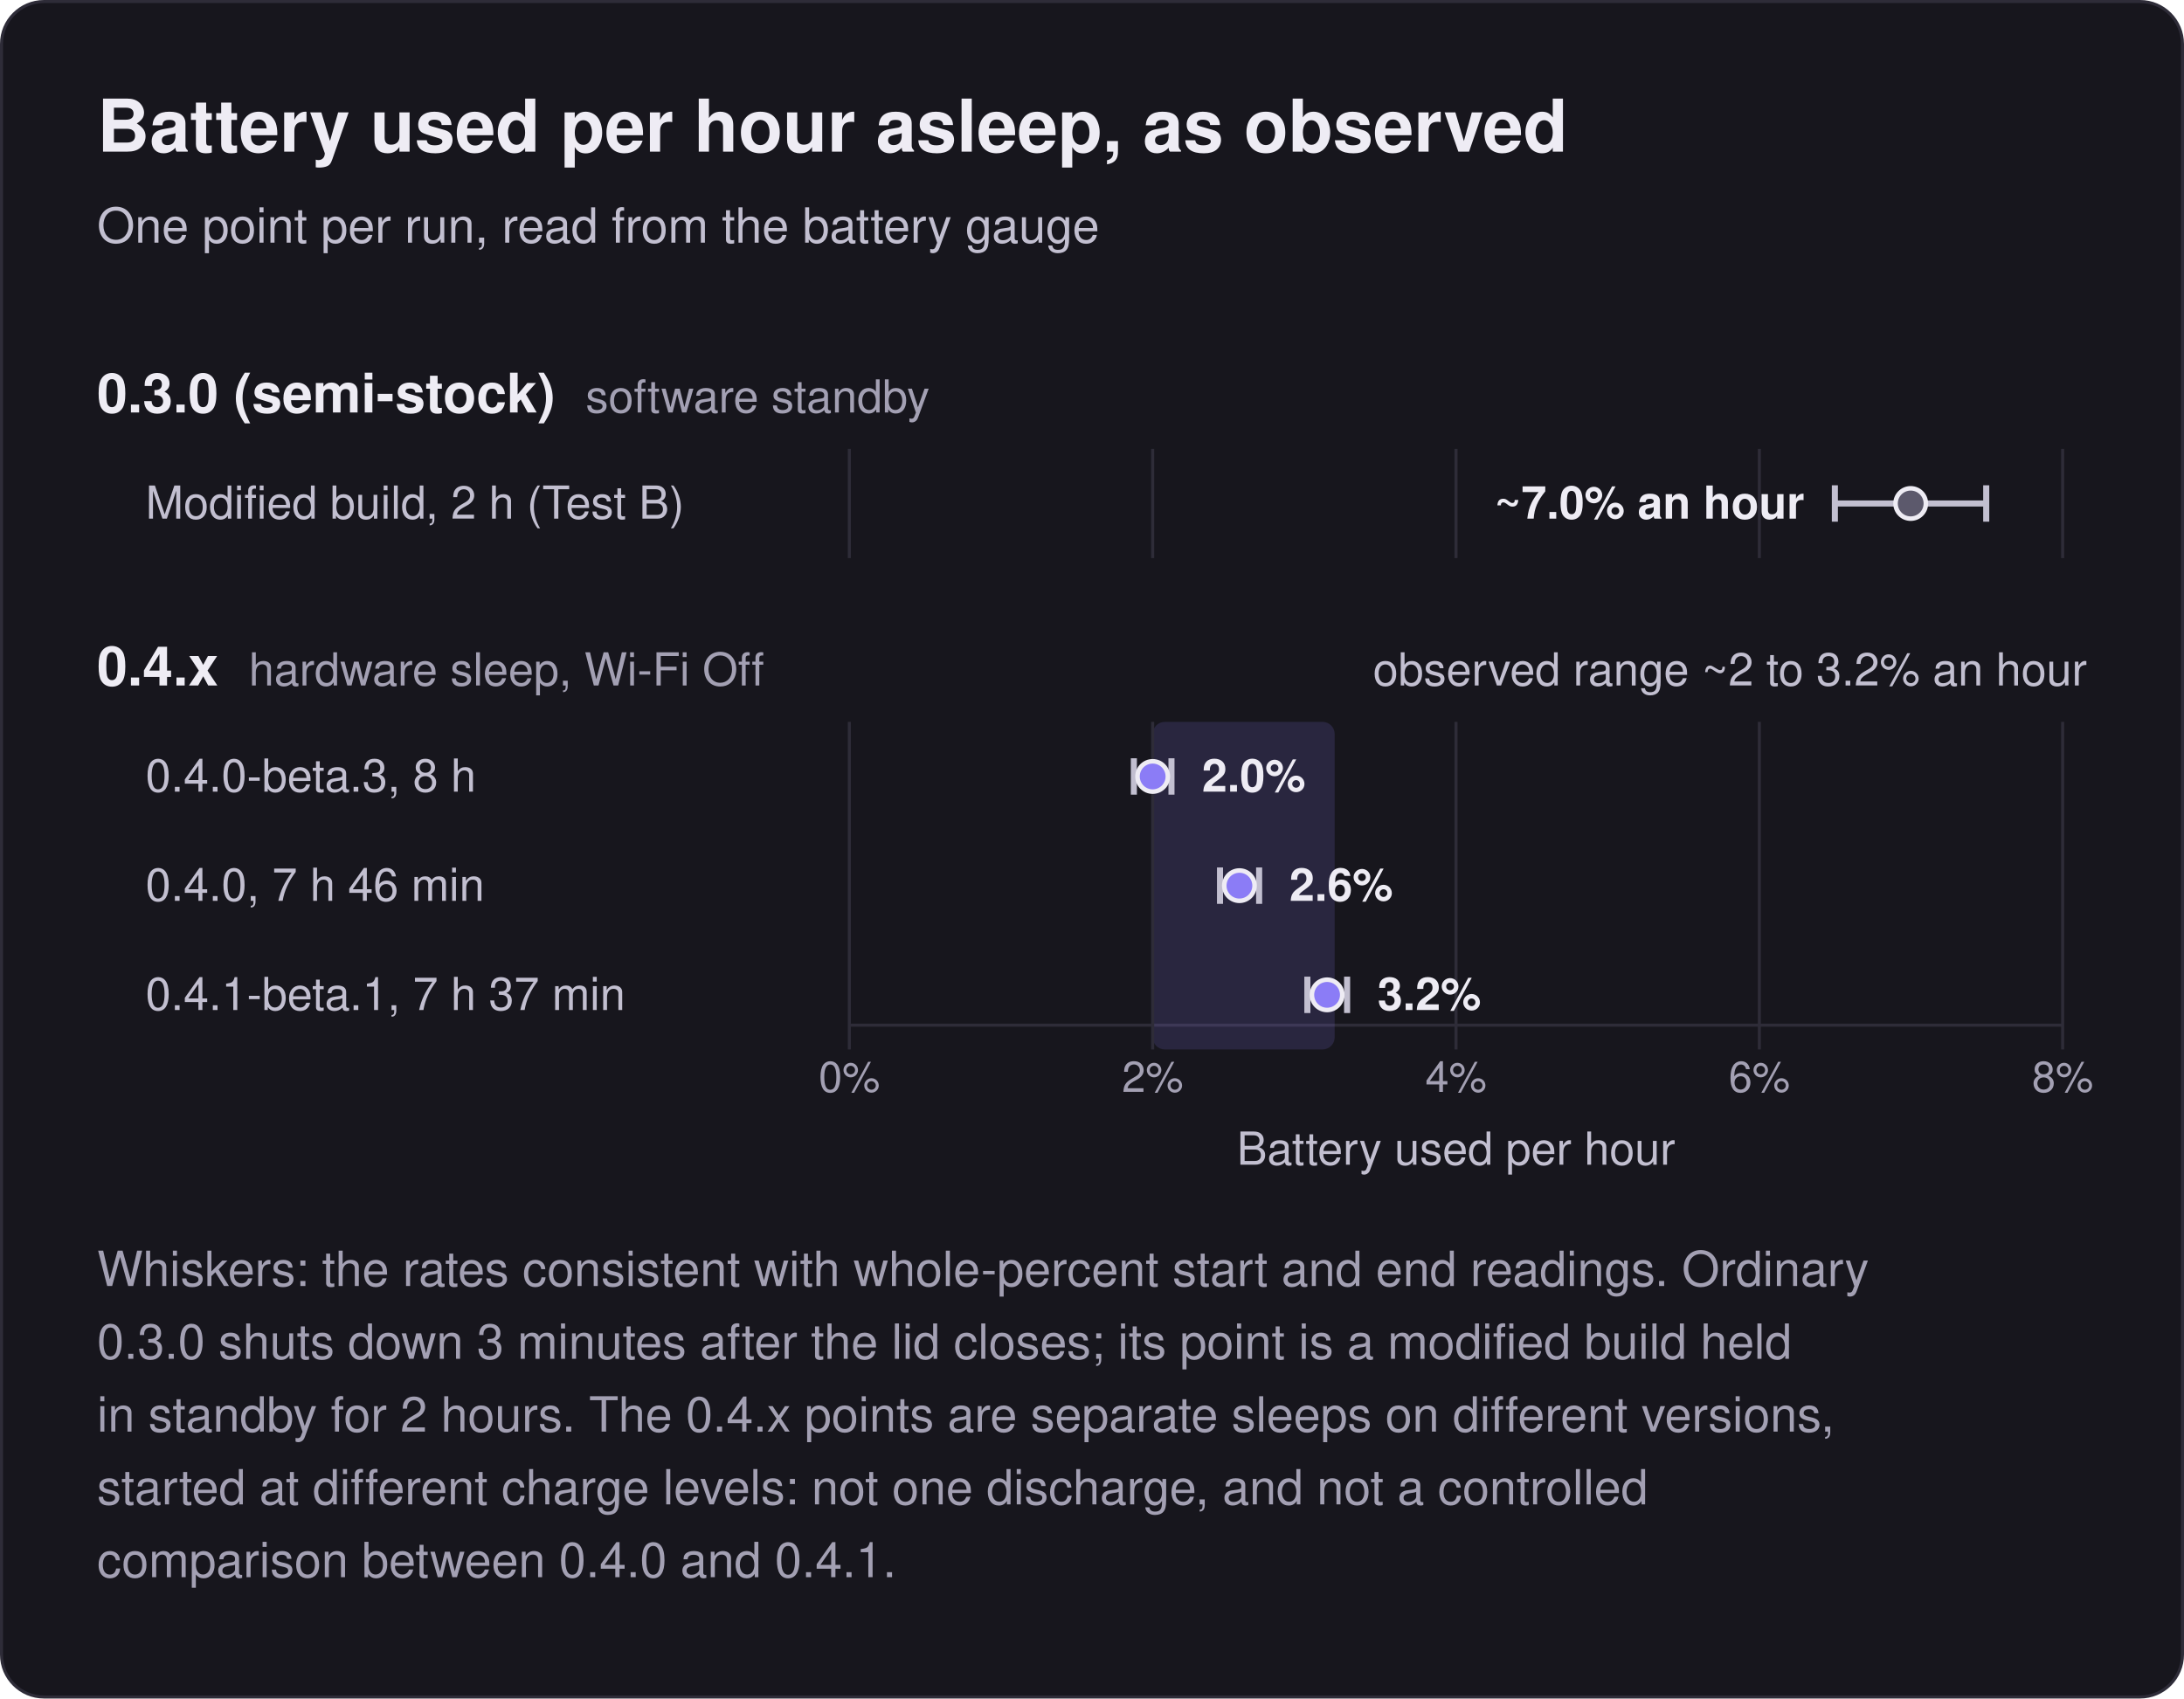
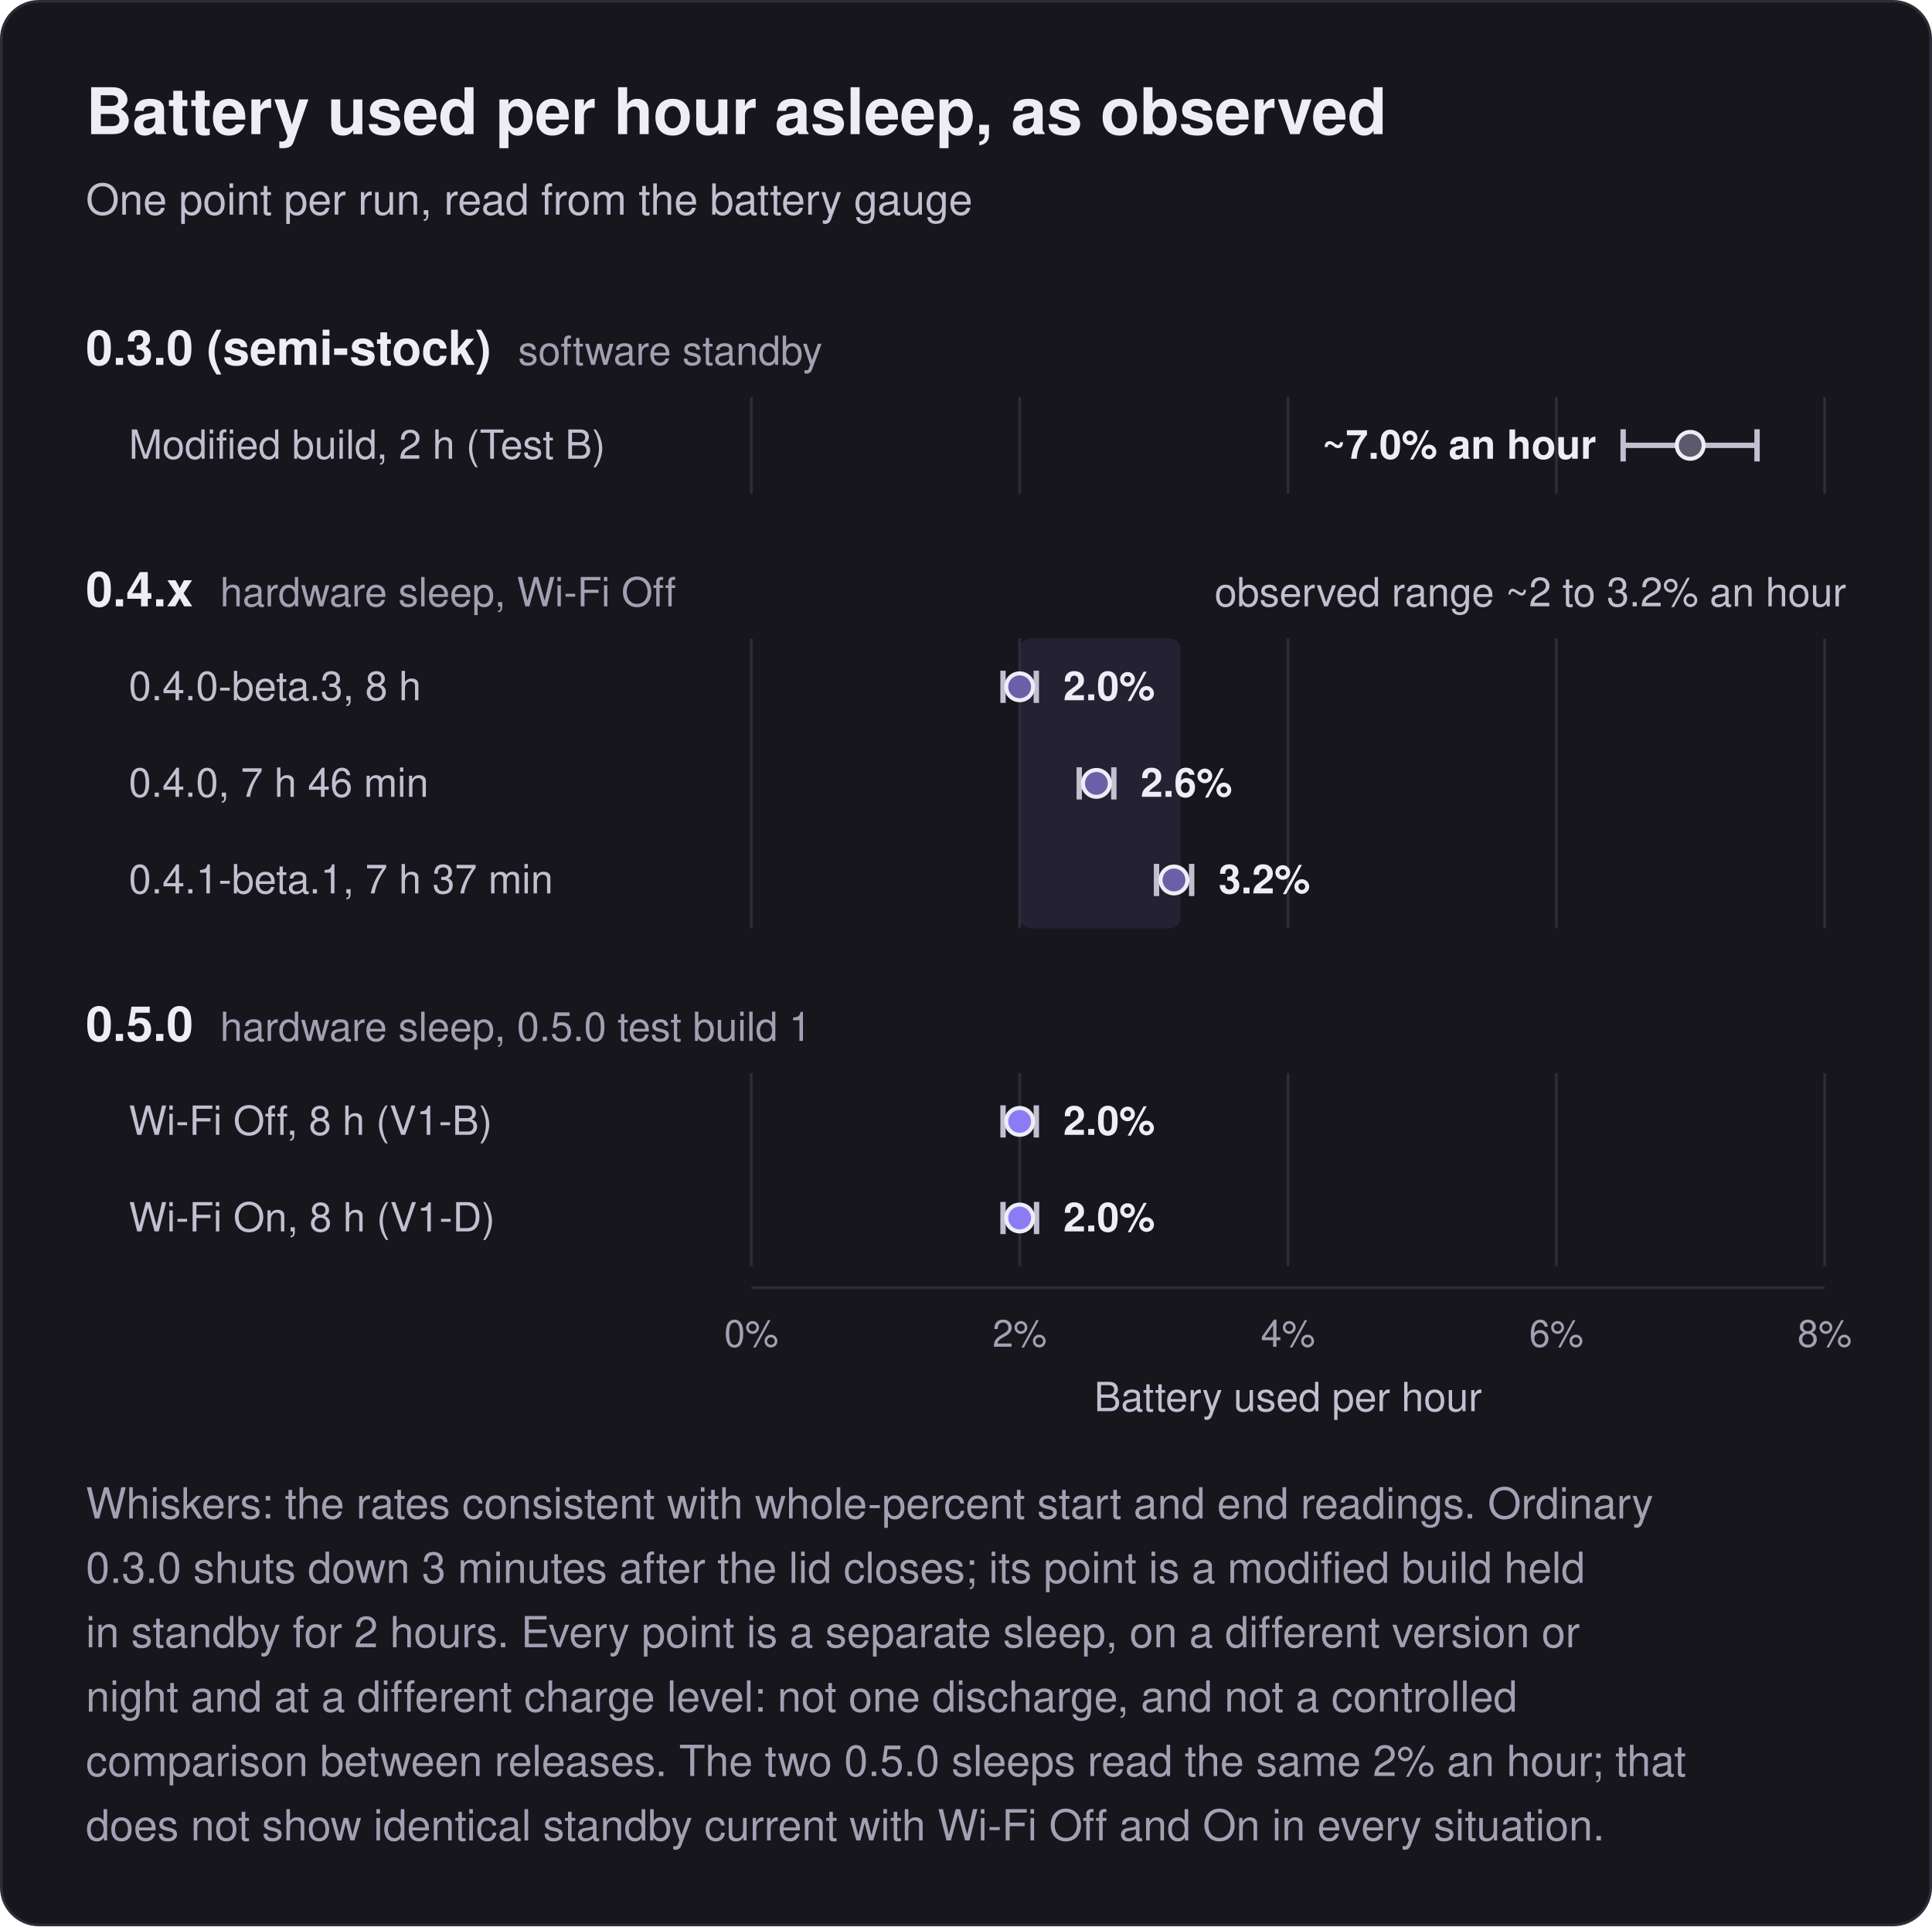
- <svg xmlns="http://www.w3.org/2000/svg" width="720" height="560" viewBox="0 0 720 560" role="img" aria-labelledby="t d">
-   <rect x="0.5" y="0.5" width="719" height="559" rx="14" fill="#17161D" stroke="#2E2C38" />
+ <svg xmlns="http://www.w3.org/2000/svg" width="720" height="718" viewBox="0 0 720 718" role="img" aria-labelledby="t d">
+   <rect x="0.5" y="0.5" width="719" height="717" rx="14" fill="#17161D" stroke="#2E2C38" />
  <g font-family="-apple-system, BlinkMacSystemFont, 'Segoe UI', Helvetica, Arial, sans-serif">
    <text x="32" y="50" font-size="24" fill="#EEECF4" font-weight="650" text-anchor="start">Battery used per hour asleep, as observed</text>
    <text x="32" y="80" font-size="16" fill="#C2BFD0" font-weight="400" text-anchor="start">One point per run, read from the battery gauge</text>
-     <text x="280.0" y="360" font-size="14" fill="#A3A0B3" font-weight="400" text-anchor="middle">0%</text>
-     <text x="380.0" y="360" font-size="14" fill="#A3A0B3" font-weight="400" text-anchor="middle">2%</text>
-     <text x="480.0" y="360" font-size="14" fill="#A3A0B3" font-weight="400" text-anchor="middle">4%</text>
-     <text x="580.0" y="360" font-size="14" fill="#A3A0B3" font-weight="400" text-anchor="middle">6%</text>
-     <text x="680.0" y="360" font-size="14" fill="#A3A0B3" font-weight="400" text-anchor="middle">8%</text>
-     <line x1="280" y1="338" x2="680" y2="338" stroke="#2E2C38" stroke-width="1" />
-     <text x="480.0" y="384" font-size="15" fill="#C2BFD0" font-weight="400" text-anchor="middle">Battery used per hour</text>
    <text x="32" y="136" font-size="18" fill="#EEECF4" font-weight="600">0.3.0 (semi-stock)<tspan dx="10" font-size="15" font-weight="400" fill="#A3A0B3">software standby</tspan>
    </text>
    <line x1="280.0" y1="148" x2="280.0" y2="184" stroke="#2E2C38" stroke-width="1" />
    <line x1="380.0" y1="148" x2="380.0" y2="184" stroke="#2E2C38" stroke-width="1" />
    <line x1="480.0" y1="148" x2="480.0" y2="184" stroke="#2E2C38" stroke-width="1" />
    <line x1="580.0" y1="148" x2="580.0" y2="184" stroke="#2E2C38" stroke-width="1" />
    <line x1="680.0" y1="148" x2="680.0" y2="184" stroke="#2E2C38" stroke-width="1" />
    <text x="48" y="171" font-size="15" fill="#C2BFD0" font-weight="400" text-anchor="start">Modified build, 2 h (Test B)</text>
    <path d="M604.9 166H654.8M604.9 160V172M654.8 160V172" stroke="#C2BFD0" stroke-width="2" fill="none" />
    <circle cx="629.9" cy="166" r="5" fill="#5C596C" stroke="#EEECF4" stroke-width="1.5" />
    <text x="594.865" y="171" font-size="15" fill="#EEECF4" font-weight="600" text-anchor="end">~7.0% an hour</text>
    <text x="32" y="226" font-size="18" fill="#EEECF4" font-weight="600">0.4.x<tspan dx="10" font-size="15" font-weight="400" fill="#A3A0B3">hardware sleep, Wi-Fi Off</tspan>
    </text>
-     <rect x="380.0" y="238" width="60.0" height="108" rx="4" fill="#8B7CF6" opacity="0.16" />
+     <rect x="380.0" y="238" width="60.0" height="108" rx="4" fill="#6A60A8" opacity="0.16" />
    <text x="688" y="226" font-size="15" fill="#C2BFD0" font-weight="400" text-anchor="end">observed range ~2 to 3.2% an hour</text>
    <line x1="280.0" y1="238" x2="280.0" y2="346" stroke="#2E2C38" stroke-width="1" />
    <line x1="380.0" y1="238" x2="380.0" y2="346" stroke="#2E2C38" stroke-width="1" />
    <line x1="480.0" y1="238" x2="480.0" y2="346" stroke="#2E2C38" stroke-width="1" />
    <line x1="580.0" y1="238" x2="580.0" y2="346" stroke="#2E2C38" stroke-width="1" />
    <line x1="680.0" y1="238" x2="680.0" y2="346" stroke="#2E2C38" stroke-width="1" />
    <text x="48" y="261" font-size="15" fill="#C2BFD0" font-weight="400" text-anchor="start">0.4.0-beta.3, 8 h</text>
    <path d="M373.8 256H386.2M373.8 250V262M386.2 250V262" stroke="#C2BFD0" stroke-width="2" fill="none" />
-     <circle cx="380.0" cy="256" r="5" fill="#8B7CF6" stroke="#EEECF4" stroke-width="1.5" />
+     <circle cx="380.0" cy="256" r="5" fill="#6A60A8" stroke="#EEECF4" stroke-width="1.5" />
    <text x="396.25" y="261" font-size="15" fill="#EEECF4" font-weight="600" text-anchor="start">2.0%</text>
    <text x="48" y="297" font-size="15" fill="#C2BFD0" font-weight="400" text-anchor="start">0.4.0, 7 h 46 min</text>
    <path d="M402.2 292H415.1M402.2 286V298M415.1 286V298" stroke="#C2BFD0" stroke-width="2" fill="none" />
-     <circle cx="408.6" cy="292" r="5" fill="#8B7CF6" stroke="#EEECF4" stroke-width="1.5" />
+     <circle cx="408.6" cy="292" r="5" fill="#6A60A8" stroke="#EEECF4" stroke-width="1.5" />
    <text x="425.063" y="297" font-size="15" fill="#EEECF4" font-weight="600" text-anchor="start">2.6%</text>
    <text x="48" y="333" font-size="15" fill="#C2BFD0" font-weight="400" text-anchor="start">0.4.1-beta.1, 7 h 37 min</text>
    <path d="M431.0 328H444.1M431.0 322V334M444.1 322V334" stroke="#C2BFD0" stroke-width="2" fill="none" />
-     <circle cx="437.5" cy="328" r="5" fill="#8B7CF6" stroke="#EEECF4" stroke-width="1.5" />
+     <circle cx="437.5" cy="328" r="5" fill="#6A60A8" stroke="#EEECF4" stroke-width="1.5" />
    <text x="454.114" y="333" font-size="15" fill="#EEECF4" font-weight="600" text-anchor="start">3.2%</text>
-     <text x="32" y="424" font-size="16" fill="#A3A0B3" font-weight="400" text-anchor="start">Whiskers: the rates consistent with whole-percent start and end readings. Ordinary</text>
-     <text x="32" y="448" font-size="16" fill="#A3A0B3" font-weight="400" text-anchor="start">0.3.0 shuts down 3 minutes after the lid closes; its point is a modified build held</text>
-     <text x="32" y="472" font-size="16" fill="#A3A0B3" font-weight="400" text-anchor="start">in standby for 2 hours. The 0.4.x points are separate sleeps on different versions,</text>
-     <text x="32" y="496" font-size="16" fill="#A3A0B3" font-weight="400" text-anchor="start">started at different charge levels: not one discharge, and not a controlled</text>
-     <text x="32" y="520" font-size="16" fill="#A3A0B3" font-weight="400" text-anchor="start">comparison between 0.4.0 and 0.4.1.</text>
+     <text x="32" y="388" font-size="18" fill="#EEECF4" font-weight="600">0.5.0<tspan dx="10" font-size="15" font-weight="400" fill="#A3A0B3">hardware sleep, 0.5.0 test build 1</tspan>
+     </text>
+     <line x1="280.0" y1="400" x2="280.0" y2="472" stroke="#2E2C38" stroke-width="1" />
+     <line x1="380.0" y1="400" x2="380.0" y2="472" stroke="#2E2C38" stroke-width="1" />
+     <line x1="480.0" y1="400" x2="480.0" y2="472" stroke="#2E2C38" stroke-width="1" />
+     <line x1="580.0" y1="400" x2="580.0" y2="472" stroke="#2E2C38" stroke-width="1" />
+     <line x1="680.0" y1="400" x2="680.0" y2="472" stroke="#2E2C38" stroke-width="1" />
+     <text x="48" y="423" font-size="15" fill="#C2BFD0" font-weight="400" text-anchor="start">Wi-Fi Off, 8 h (V1-B)</text>
+     <path d="M373.8 418H386.2M373.8 412V424M386.2 412V424" stroke="#C2BFD0" stroke-width="2" fill="none" />
+     <circle cx="380.0" cy="418" r="5" fill="#8B7CF6" stroke="#EEECF4" stroke-width="1.5" />
+     <text x="396.25" y="423" font-size="15" fill="#EEECF4" font-weight="600" text-anchor="start">2.0%</text>
+     <text x="48" y="459" font-size="15" fill="#C2BFD0" font-weight="400" text-anchor="start">Wi-Fi On, 8 h (V1-D)</text>
+     <path d="M373.8 454H386.3M373.8 448V460M386.3 448V460" stroke="#C2BFD0" stroke-width="2" fill="none" />
+     <circle cx="380.0" cy="454" r="5" fill="#8B7CF6" stroke="#EEECF4" stroke-width="1.5" />
+     <text x="396.261" y="459" font-size="15" fill="#EEECF4" font-weight="600" text-anchor="start">2.0%</text>
+     <text x="280.0" y="502" font-size="14" fill="#A3A0B3" font-weight="400" text-anchor="middle">0%</text>
+     <text x="380.0" y="502" font-size="14" fill="#A3A0B3" font-weight="400" text-anchor="middle">2%</text>
+     <text x="480.0" y="502" font-size="14" fill="#A3A0B3" font-weight="400" text-anchor="middle">4%</text>
+     <text x="580.0" y="502" font-size="14" fill="#A3A0B3" font-weight="400" text-anchor="middle">6%</text>
+     <text x="680.0" y="502" font-size="14" fill="#A3A0B3" font-weight="400" text-anchor="middle">8%</text>
+     <line x1="280" y1="480" x2="680" y2="480" stroke="#2E2C38" stroke-width="1" />
+     <text x="480.0" y="526" font-size="15" fill="#C2BFD0" font-weight="400" text-anchor="middle">Battery used per hour</text>
+     <text x="32" y="566" font-size="16" fill="#A3A0B3" font-weight="400" text-anchor="start">Whiskers: the rates consistent with whole-percent start and end readings. Ordinary</text>
+     <text x="32" y="590" font-size="16" fill="#A3A0B3" font-weight="400" text-anchor="start">0.3.0 shuts down 3 minutes after the lid closes; its point is a modified build held</text>
+     <text x="32" y="614" font-size="16" fill="#A3A0B3" font-weight="400" text-anchor="start">in standby for 2 hours. Every point is a separate sleep, on a different version or</text>
+     <text x="32" y="638" font-size="16" fill="#A3A0B3" font-weight="400" text-anchor="start">night and at a different charge level: not one discharge, and not a controlled</text>
+     <text x="32" y="662" font-size="16" fill="#A3A0B3" font-weight="400" text-anchor="start">comparison between releases. The two 0.5.0 sleeps read the same 2% an hour; that</text>
+     <text x="32" y="686" font-size="16" fill="#A3A0B3" font-weight="400" text-anchor="start">does not show identical standby current with Wi-Fi Off and On in every situation.</text>
  </g>
</svg>
